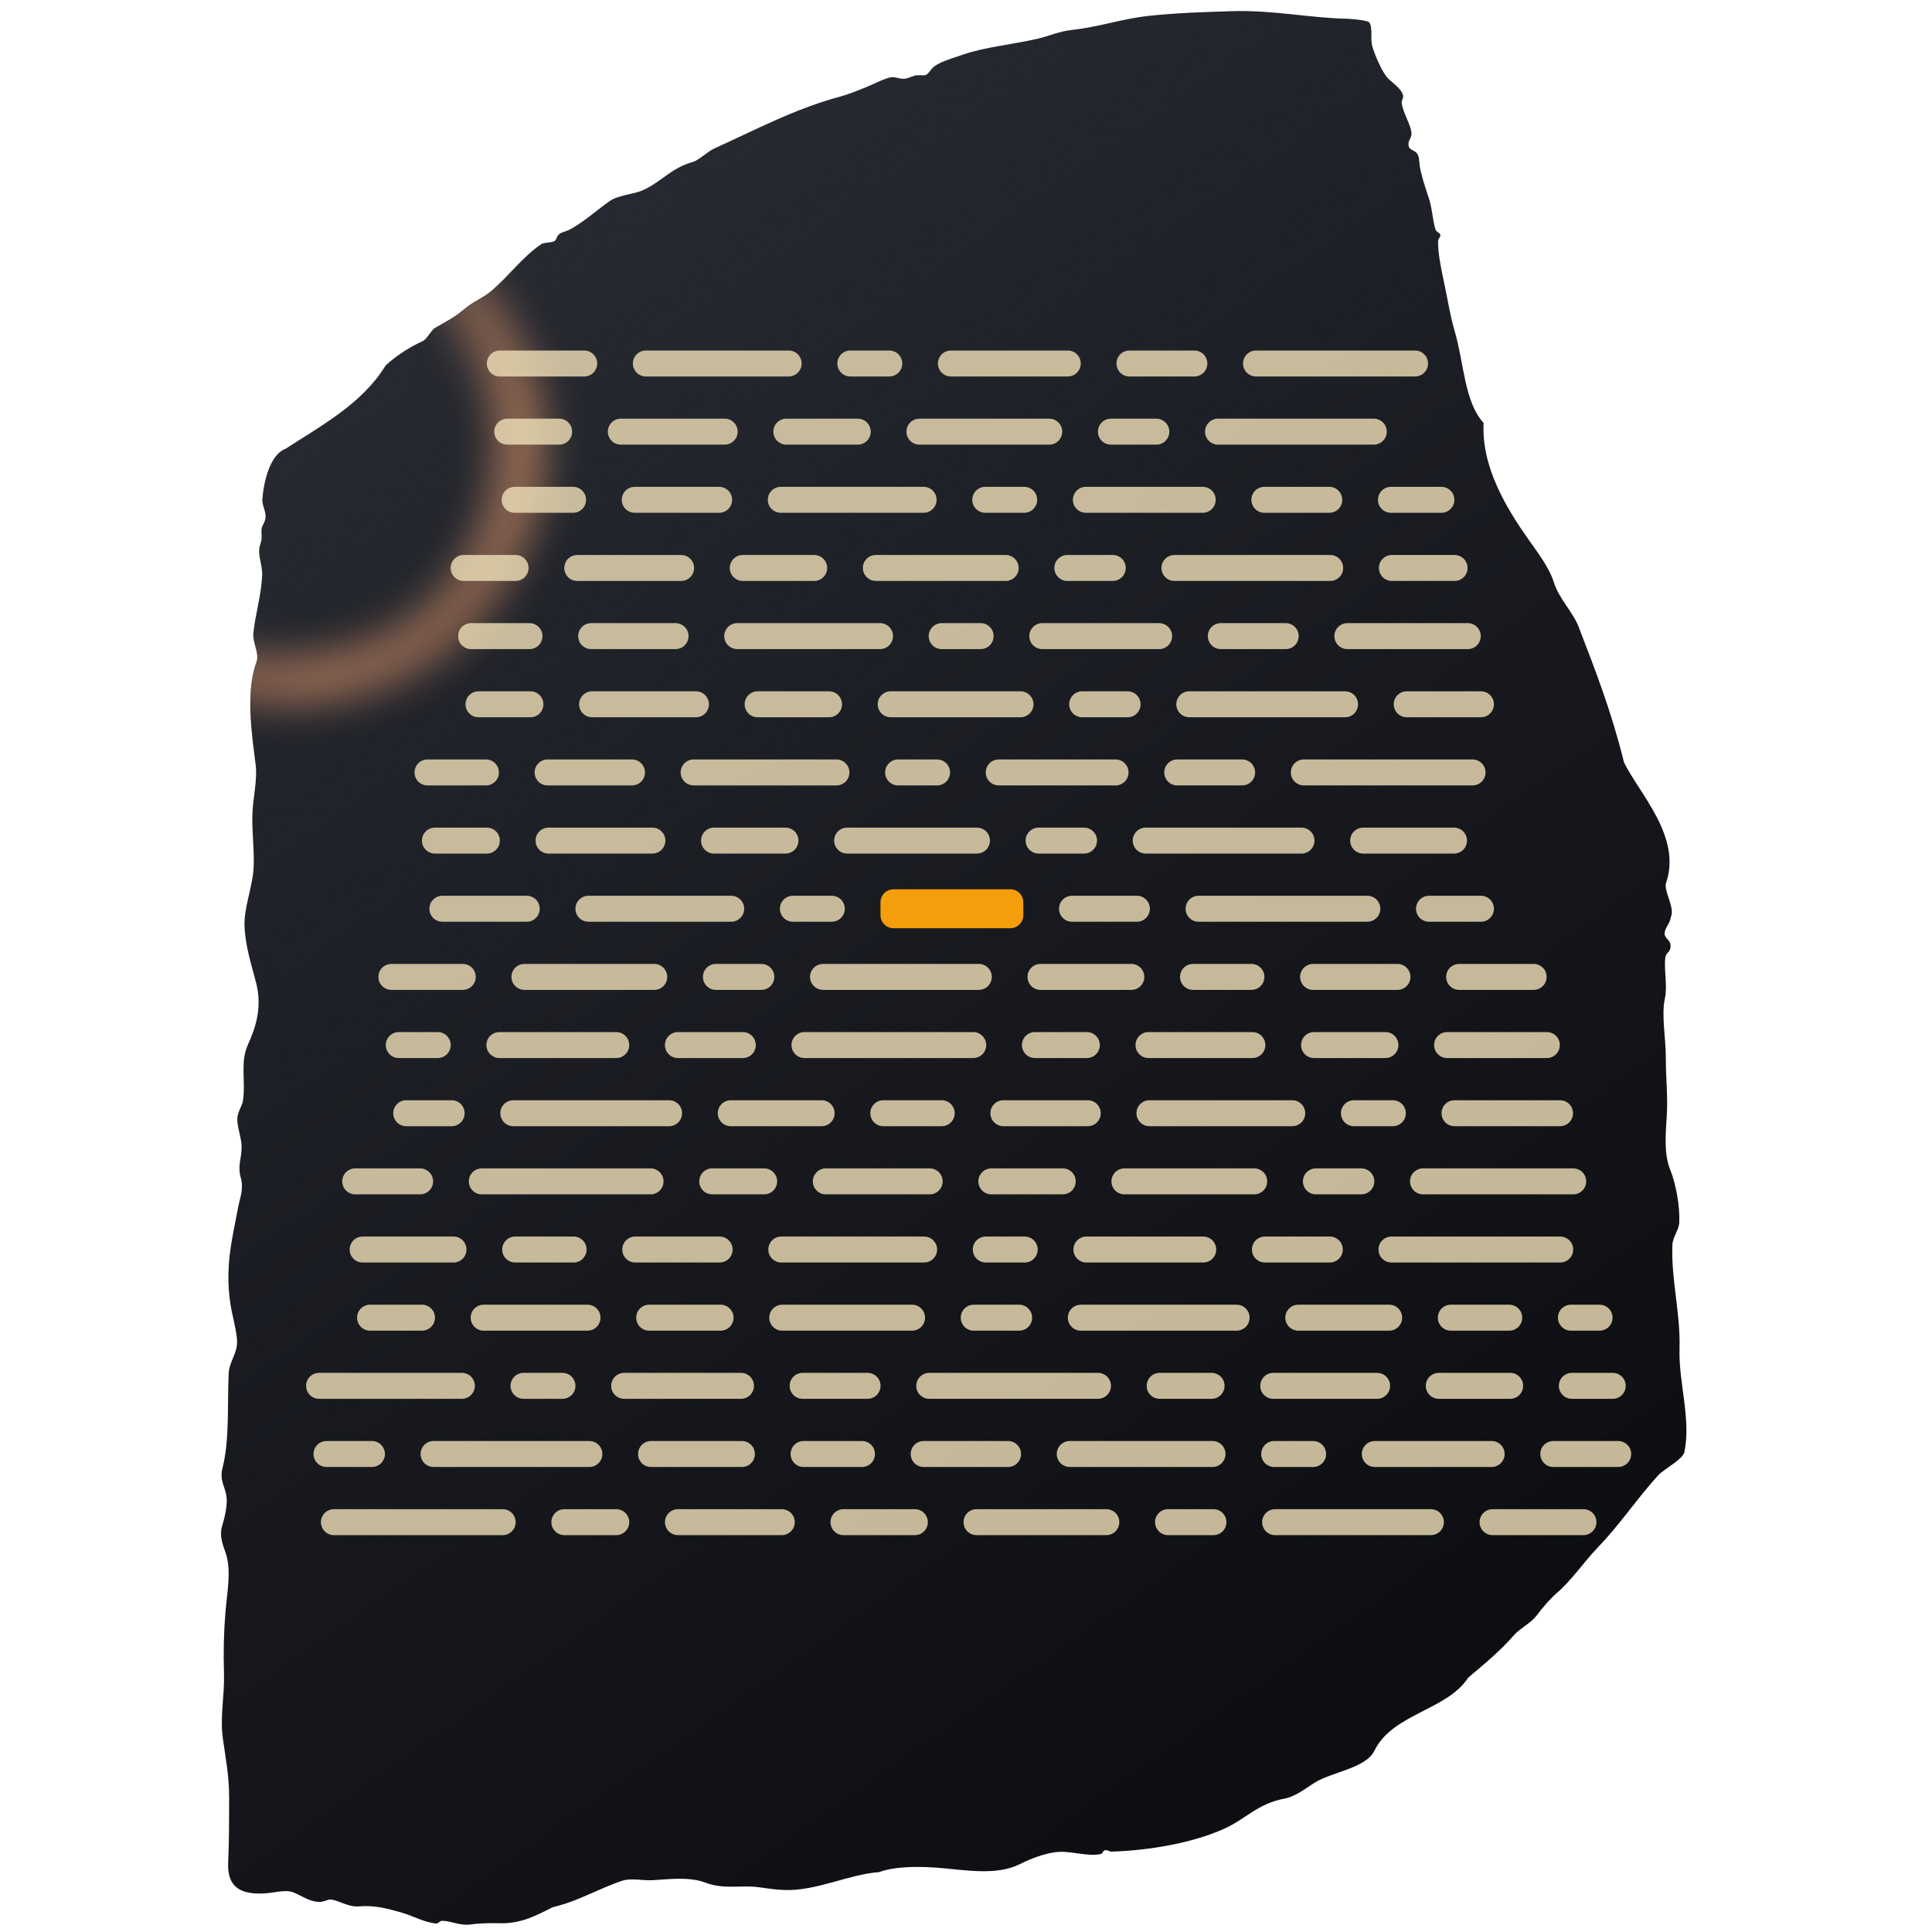
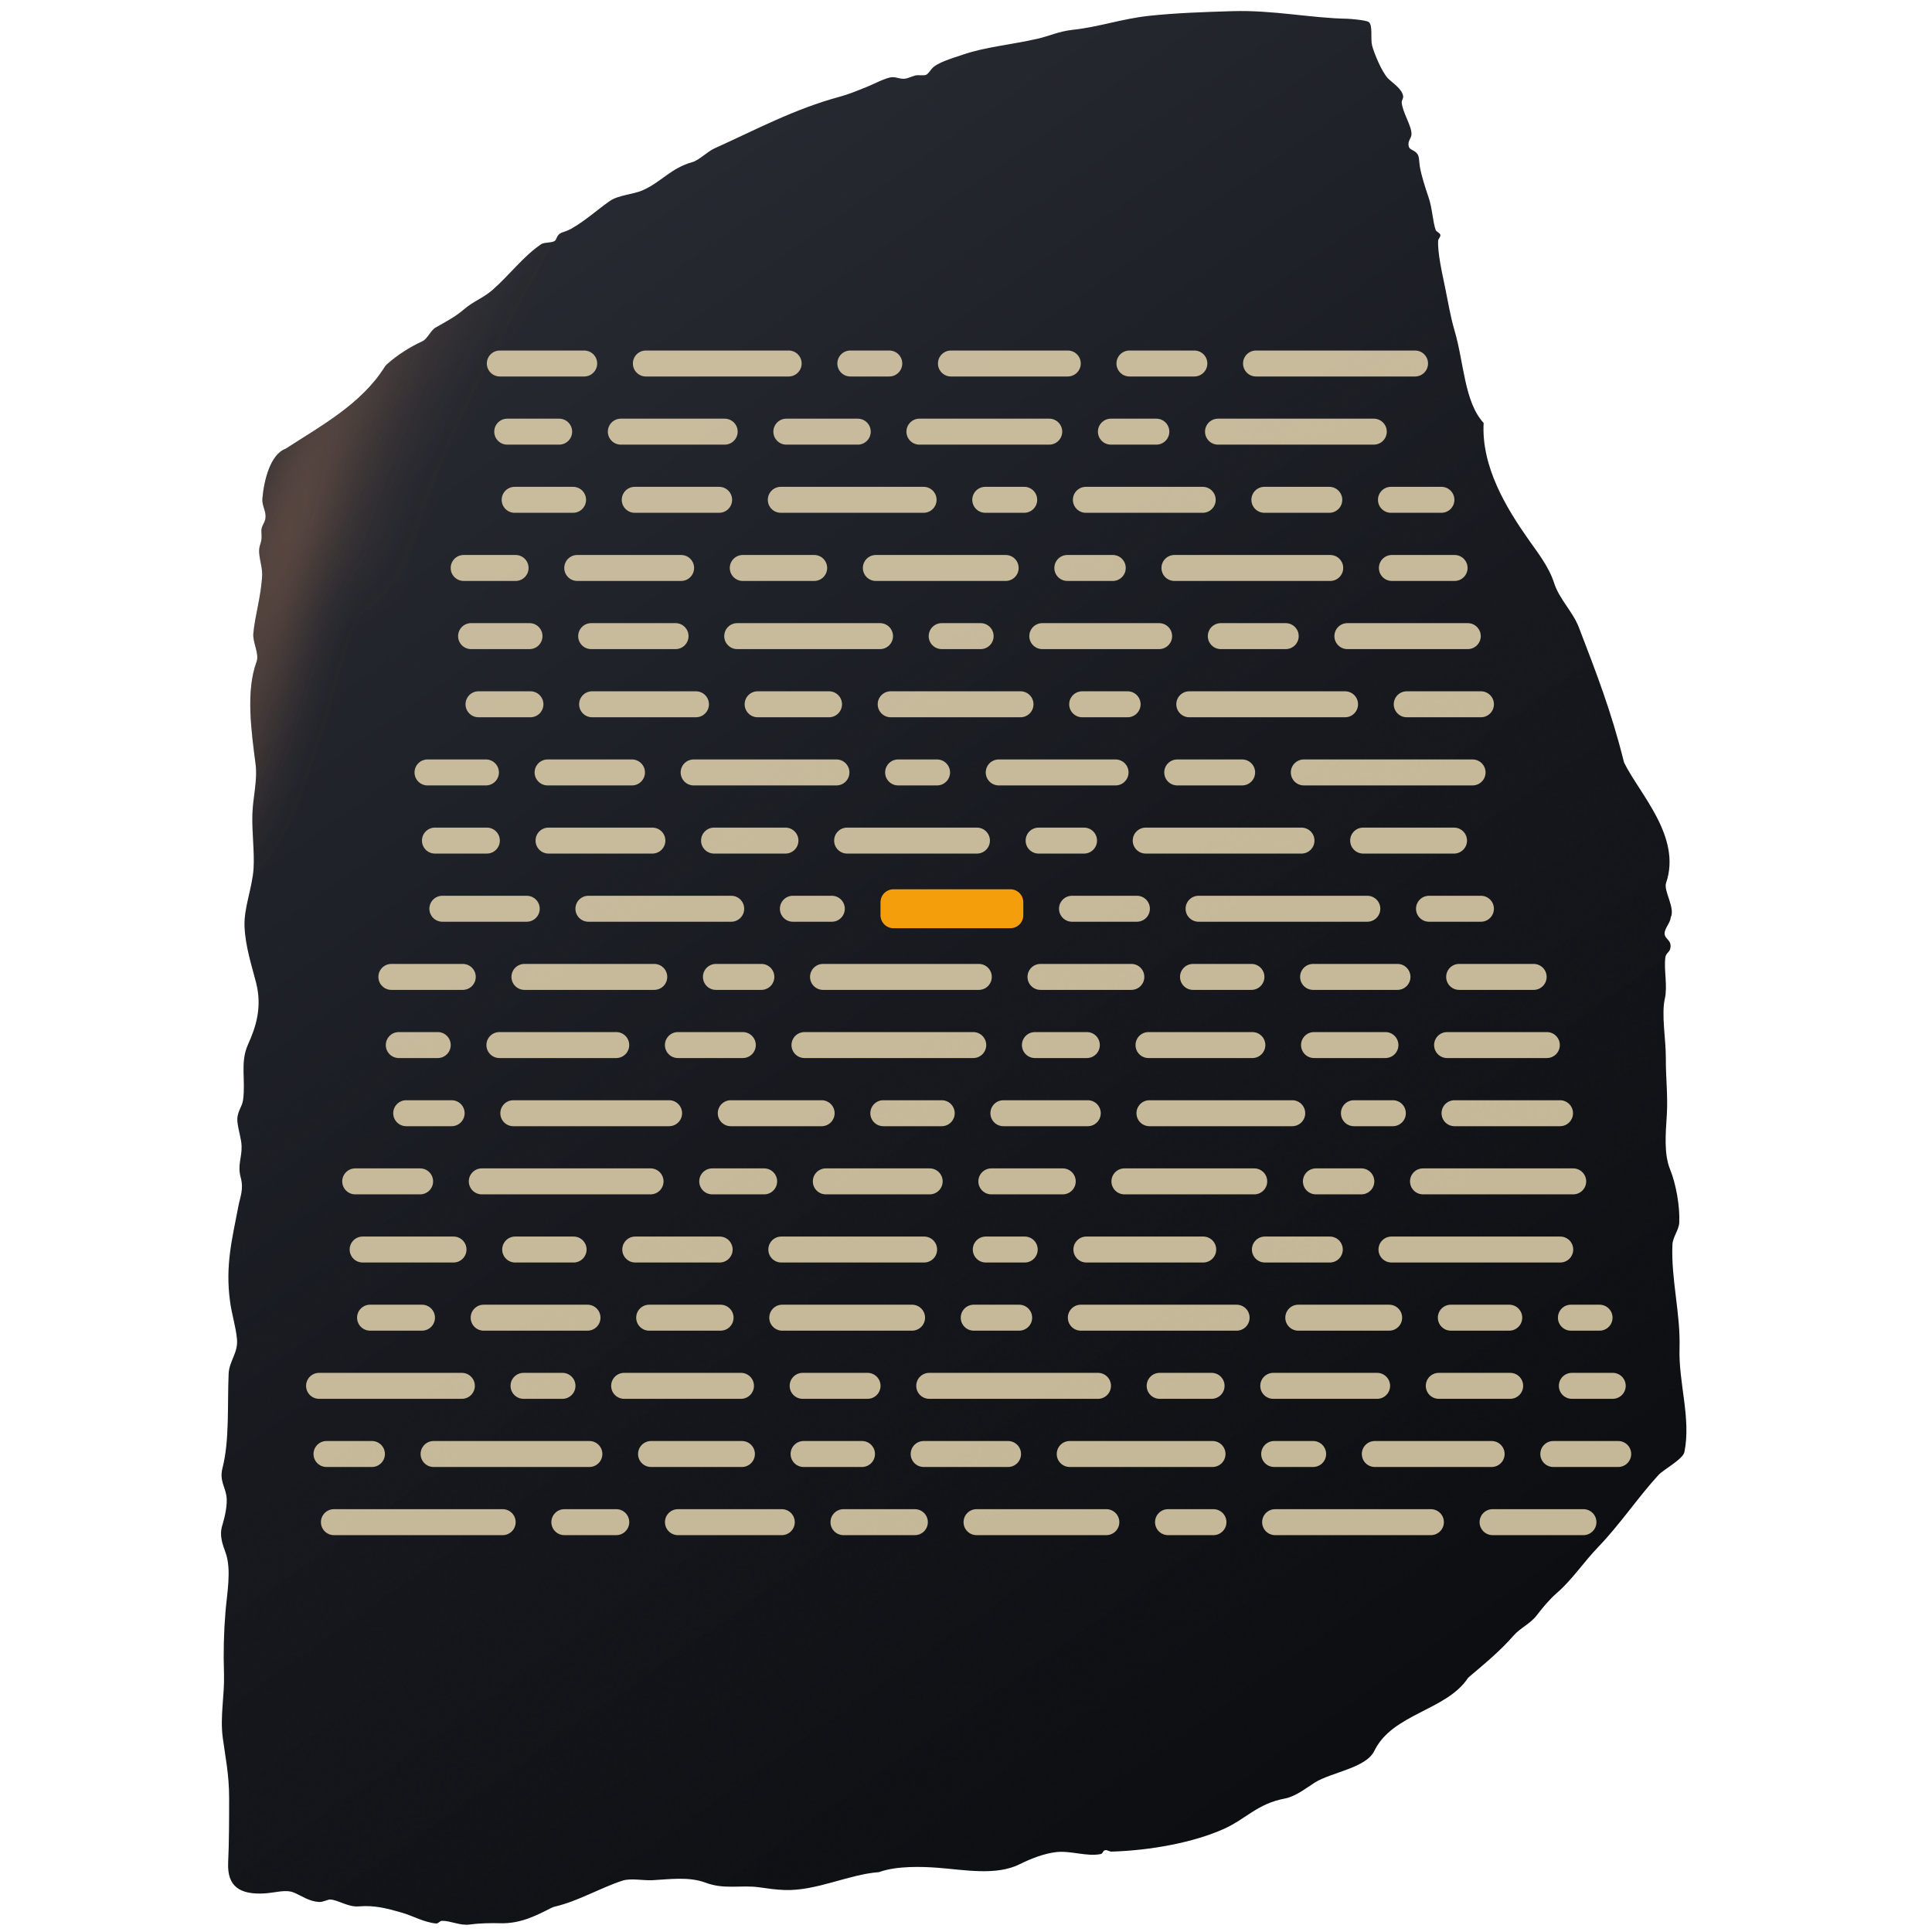
<svg xmlns="http://www.w3.org/2000/svg" xmlns:xlink="http://www.w3.org/1999/xlink" width="595.279" height="595.279" viewBox="0 0 595.279 595.279">
  <defs>
    <clipPath id="d0">
      <path d="M517.486,415.436c0.337-10.662-2.645-21.362-2.186-31.946c0.104-2.383,2.01-4.503,2.108-6.856 c0.224-5.123-1.094-12.078-2.783-16.199c-2.005-4.876-1.412-11.114-1.056-16.876c0.364-5.948-0.337-11.613-0.302-17.481 c0.032-5.949-1.42-13.37-0.303-18.385c0.879-3.942-0.33-8.747,0.15-12.657c0.16-1.338,1.264-1.625,1.51-2.714 c0.619-2.77-1.697-2.805-1.734-4.672c-0.029-1.617,1.736-3.225,1.885-4.975c1.461-2.973-2.27-8.188-1.435-10.624 c4.884-14.208-8.189-27.443-12.882-36.995c-0.107-0.213-0.163-0.498-0.227-0.751c-3.78-15.151-8.43-27.13-13.788-41.065 c-1.83-4.754-6.049-8.707-7.609-13.639c-1.554-4.897-5.108-9.426-7.912-13.412c-6.642-9.449-14.541-22.274-13.789-35.865 c-5.982-6.516-6.025-18.484-8.968-28.481c-1.271-4.324-1.987-8.805-2.938-13.41c-0.848-4.12-2.336-10.568-2.107-14.316 c0.034-0.58,0.769-1.086,0.677-1.734c-0.082-0.605-1.245-0.973-1.432-1.507c-0.963-2.749-1.016-6.586-2.188-10.021 c-1.068-3.144-2.287-6.941-2.709-9.57c-0.292-1.816-0.06-3.24-1.06-4.219c-0.875-0.862-2.073-0.938-2.333-1.884 c-0.489-1.774,0.812-2.497,0.828-3.844c0.037-2.636-2.719-6.575-3.013-9.719c-0.06-0.637,0.508-1.332,0.453-1.885 c-0.227-2.279-3.252-4.138-4.673-5.577c-1.801-1.817-4.263-7.63-4.898-10.096c-0.563-2.185,0.269-6.075-0.979-7.233 c-0.678-0.628-5.99-1.043-6.705-1.055c-11.179-0.182-22.744-2.707-35.336-2.334c-8.48,0.248-17.349,0.549-25.621,1.43 c-8.398,0.896-15.511,3.436-23.434,4.295c-4.529,0.493-7.395,1.949-11.074,2.789c-7.996,1.821-16.231,2.542-22.982,4.896 c-2.835,0.99-7.999,2.398-9.568,4.369c-1.954,2.456-1.418,1.908-4.446,1.961c-1.076,0.018-2.439,0.861-3.689,1.054 c-1.441,0.222-2.678-0.496-3.993-0.451c-1.94,0.063-5.872,2.212-7.912,3.013c-2.668,1.049-5.445,2.238-8.062,2.939 c-14.249,3.825-26.219,10.313-38.804,15.974c-2.188,0.984-4.832,3.687-6.782,4.222c-6.635,1.818-9.655,6.199-15.445,8.739 c-2.678,1.174-7.474,1.465-10.022,3.241c-3.667,2.554-7.35,5.925-11.681,8.438c-2.967,1.725-3.828,0.66-4.971,3.467 c-0.484,1.188-3.384,0.665-4.521,1.432c-5.494,3.698-9.747,9.499-14.994,14.089c-2.839,2.483-5.974,3.545-8.666,5.878 c-2.852,2.471-5.758,3.918-8.891,5.727c-1.539,0.888-2.467,3.479-4.068,4.219c-4.075,1.885-7.688,4.221-11.001,7.157 c-0.253,0.227-0.481,0.563-0.603,0.754c-7.208,11.45-19.581,18.104-30.59,25.24c-4.56,1.655-6.601,9.579-7.083,15.296 c-0.181,2.133,1.065,3.624,0.978,5.727c-0.071,1.759-1.382,2.621-1.278,4.37c0.13,2.237,0.112,2.602-0.454,4.37 c-0.871,2.721,0.821,6.027,0.679,9.192c-0.294,6.475-2.229,12.436-2.714,17.933c-0.246,2.793,1.92,6.202,0.979,8.74 c-3.327,8.989-1.601,21.352-0.302,31.419c0.671,5.203-0.852,10.42-0.979,15.674c-0.138,5.633,0.667,11.447,0.377,16.425 c-0.356,6.083-3.051,12.252-2.789,18.084c0.274,6.118,2.162,11.822,3.542,17.177c1.98,7.69-0.084,13.81-2.488,19.142 c-2.469,5.481-0.662,10.812-1.507,17.103c-0.289,2.147-2.058,3.698-1.733,6.782c0.268,2.528,1.22,5.094,1.281,7.458 c0.09,3.479-1.292,5.838-0.3,9.491c1.024,3.785-0.123,5.893-0.754,9.271c-1.771,9.468-4.062,17.833-2.487,29.156 c0.57,4.099,1.707,7.421,2.109,11.379c0.438,4.324-2.393,6.833-2.562,10.774c-0.419,9.722,0.302,20.438-1.884,29.01 c-0.98,3.84,0.736,5.628,1.207,8.665c0.381,2.464-0.408,6.214-1.281,9.04c-1.013,3.276,0.181,5.997,1.055,8.518 c1.83,5.272,0.393,12.444-0.074,18.158c-0.523,6.398-0.662,12.438-0.453,19.14c0.205,6.532-1.265,13.024-0.375,19.664 c0.779,5.84,1.958,11.213,1.958,18.536c0,6.773-0.009,13.483-0.301,19.892c-0.339,7.448,3.687,9.896,11.151,9.494 c3.281-0.179,6.552-1.353,9.193-0.228c2.422,1.035,4.59,2.694,7.685,2.864c1.319,0.071,2.631-0.837,3.54-0.755 c2.593,0.238,5.408,2.394,8.74,2.111c4.717-0.398,8.548,0.599,13.036,1.883c3.714,1.062,6.799,2.975,10.699,3.391 c0.729,0.077,1.161-0.827,1.81-0.829c2.908-0.006,5.466,1.573,8.739,1.132c3.108-0.425,6.406-0.449,9.343-0.381 c6.407,0.155,11.405-2.597,15.673-4.744c0.297-0.151,0.713-0.297,1.054-0.378c7.206-1.699,13.731-5.656,20.797-7.988 c2.574-0.849,6.429,0,9.268-0.149c4.967-0.259,11.181-1.188,16.351,0.754c5.926,2.224,10.864,0.626,16.575,1.434 c2.836,0.396,4.938,0.72,7.761,0.828c9.764,0.365,19.824-4.838,29.086-5.5c0.069-0.008,0.142-0.048,0.226-0.076 c5.338-1.881,13.043-1.643,17.858-1.279c8.242,0.619,18.024,2.572,25.392-1.131c3.197-1.608,7.421-3.271,11.149-3.691 c4.511-0.509,9.386,1.467,13.717,0.604c0.785-0.158,0.581-1.142,1.503-1.207c0.628-0.047,1.18,0.476,1.887,0.453 c11.967-0.371,25.109-2.761,34.584-7.009c6.783-3.043,10.252-7.743,18.76-9.346c3.316-0.622,6.641-3.288,9.193-4.894 c5.144-3.244,15.776-4.445,18.384-9.799c5.611-11.496,22.205-12.391,28.86-22.454c0.062-0.089,0.233-0.243,0.301-0.298 c4.781-4.051,9.657-8.058,13.789-12.811c1.965-2.263,5.113-3.604,7.084-6.179c1.993-2.609,3.996-4.981,6.327-7.01 c4.581-3.98,8.182-9.443,12.583-14.014c6.802-7.063,12.256-15.313,18.61-22.229c1.583-1.721,7.535-4.843,7.985-7.08 C521.088,437.059,517.157,426.032,517.486,415.436z" />
    </clipPath>
    <linearGradient x1="120" y1="20" x2="500" y2="560" gradientUnits="userSpaceOnUse" id="d1">
      <stop offset="0" stop-color="#2c2f37" />
      <stop offset="0.5" stop-color="#181a20" />
      <stop offset="1" stop-color="#0a0b0e" />
    </linearGradient>
    <filter id="grain-ink-amber">
      <feTurbulence type="fractalNoise" baseFrequency="0.9" numOctaves="2" seed="7" result="n" />
      <feColorMatrix in="n" type="matrix" values="0 0 0 0 0  0 0 0 0 0  0 0 0 0 0  0 0 0 0.05 0" />
    </filter>
-     <filter id="vein-blur-ink-amber" x="-30%" y="-30%" width="160%" height="160%">
-       <feGaussianBlur stdDeviation="6" />
+     <filter id="vein-blur-ink-amber" x="-40%" y="-40%" width="180%" height="180%">
+       <feGaussianBlur stdDeviation="9" />
    </filter>
-     <linearGradient x1="60" y1="60" x2="300" y2="260" gradientUnits="userSpaceOnUse" id="d2">
+     <linearGradient x1="70" y1="30" x2="230" y2="240" gradientUnits="userSpaceOnUse" id="d2">
      <stop offset="0" stop-color="#c08462" stop-opacity="0.0" />
-       <stop offset="0.4" stop-color="#c08462" stop-opacity="0.7" />
-       <stop offset="0.7" stop-color="#c08462" stop-opacity="0.35" />
+       <stop offset="0.45" stop-color="#c08462" stop-opacity="0.42" />
+       <stop offset="0.75" stop-color="#c08462" stop-opacity="0.16" />
      <stop offset="1" stop-color="#c08462" stop-opacity="0.0" />
    </linearGradient>
  </defs>
  <use xlink:href="#d0" />
  <use xlink:href="#d1" />
  <path d="M517.486,415.436c0.337-10.662-2.645-21.362-2.186-31.946c0.104-2.383,2.01-4.503,2.108-6.856 c0.224-5.123-1.094-12.078-2.783-16.199c-2.005-4.876-1.412-11.114-1.056-16.876c0.364-5.948-0.337-11.613-0.302-17.481 c0.032-5.949-1.42-13.37-0.303-18.385c0.879-3.942-0.33-8.747,0.15-12.657c0.16-1.338,1.264-1.625,1.51-2.714 c0.619-2.77-1.697-2.805-1.734-4.672c-0.029-1.617,1.736-3.225,1.885-4.975c1.461-2.973-2.27-8.188-1.435-10.624 c4.884-14.208-8.189-27.443-12.882-36.995c-0.107-0.213-0.163-0.498-0.227-0.751c-3.78-15.151-8.43-27.13-13.788-41.065 c-1.83-4.754-6.049-8.707-7.609-13.639c-1.554-4.897-5.108-9.426-7.912-13.412c-6.642-9.449-14.541-22.274-13.789-35.865 c-5.982-6.516-6.025-18.484-8.968-28.481c-1.271-4.324-1.987-8.805-2.938-13.41c-0.848-4.12-2.336-10.568-2.107-14.316 c0.034-0.58,0.769-1.086,0.677-1.734c-0.082-0.605-1.245-0.973-1.432-1.507c-0.963-2.749-1.016-6.586-2.188-10.021 c-1.068-3.144-2.287-6.941-2.709-9.57c-0.292-1.816-0.06-3.24-1.06-4.219c-0.875-0.862-2.073-0.938-2.333-1.884 c-0.489-1.774,0.812-2.497,0.828-3.844c0.037-2.636-2.719-6.575-3.013-9.719c-0.06-0.637,0.508-1.332,0.453-1.885 c-0.227-2.279-3.252-4.138-4.673-5.577c-1.801-1.817-4.263-7.63-4.898-10.096c-0.563-2.185,0.269-6.075-0.979-7.233 c-0.678-0.628-5.99-1.043-6.705-1.055c-11.179-0.182-22.744-2.707-35.336-2.334c-8.48,0.248-17.349,0.549-25.621,1.43 c-8.398,0.896-15.511,3.436-23.434,4.295c-4.529,0.493-7.395,1.949-11.074,2.789c-7.996,1.821-16.231,2.542-22.982,4.896 c-2.835,0.99-7.999,2.398-9.568,4.369c-1.954,2.456-1.418,1.908-4.446,1.961c-1.076,0.018-2.439,0.861-3.689,1.054 c-1.441,0.222-2.678-0.496-3.993-0.451c-1.94,0.063-5.872,2.212-7.912,3.013c-2.668,1.049-5.445,2.238-8.062,2.939 c-14.249,3.825-26.219,10.313-38.804,15.974c-2.188,0.984-4.832,3.687-6.782,4.222c-6.635,1.818-9.655,6.199-15.445,8.739 c-2.678,1.174-7.474,1.465-10.022,3.241c-3.667,2.554-7.35,5.925-11.681,8.438c-2.967,1.725-3.828,0.66-4.971,3.467 c-0.484,1.188-3.384,0.665-4.521,1.432c-5.494,3.698-9.747,9.499-14.994,14.089c-2.839,2.483-5.974,3.545-8.666,5.878 c-2.852,2.471-5.758,3.918-8.891,5.727c-1.539,0.888-2.467,3.479-4.068,4.219c-4.075,1.885-7.688,4.221-11.001,7.157 c-0.253,0.227-0.481,0.563-0.603,0.754c-7.208,11.45-19.581,18.104-30.59,25.24c-4.56,1.655-6.601,9.579-7.083,15.296 c-0.181,2.133,1.065,3.624,0.978,5.727c-0.071,1.759-1.382,2.621-1.278,4.37c0.13,2.237,0.112,2.602-0.454,4.37 c-0.871,2.721,0.821,6.027,0.679,9.192c-0.294,6.475-2.229,12.436-2.714,17.933c-0.246,2.793,1.92,6.202,0.979,8.74 c-3.327,8.989-1.601,21.352-0.302,31.419c0.671,5.203-0.852,10.42-0.979,15.674c-0.138,5.633,0.667,11.447,0.377,16.425 c-0.356,6.083-3.051,12.252-2.789,18.084c0.274,6.118,2.162,11.822,3.542,17.177c1.98,7.69-0.084,13.81-2.488,19.142 c-2.469,5.481-0.662,10.812-1.507,17.103c-0.289,2.147-2.058,3.698-1.733,6.782c0.268,2.528,1.22,5.094,1.281,7.458 c0.09,3.479-1.292,5.838-0.3,9.491c1.024,3.785-0.123,5.893-0.754,9.271c-1.771,9.468-4.062,17.833-2.487,29.156 c0.57,4.099,1.707,7.421,2.109,11.379c0.438,4.324-2.393,6.833-2.562,10.774c-0.419,9.722,0.302,20.438-1.884,29.01 c-0.98,3.84,0.736,5.628,1.207,8.665c0.381,2.464-0.408,6.214-1.281,9.04c-1.013,3.276,0.181,5.997,1.055,8.518 c1.83,5.272,0.393,12.444-0.074,18.158c-0.523,6.398-0.662,12.438-0.453,19.14c0.205,6.532-1.265,13.024-0.375,19.664 c0.779,5.84,1.958,11.213,1.958,18.536c0,6.773-0.009,13.483-0.301,19.892c-0.339,7.448,3.687,9.896,11.151,9.494 c3.281-0.179,6.552-1.353,9.193-0.228c2.422,1.035,4.59,2.694,7.685,2.864c1.319,0.071,2.631-0.837,3.54-0.755 c2.593,0.238,5.408,2.394,8.74,2.111c4.717-0.398,8.548,0.599,13.036,1.883c3.714,1.062,6.799,2.975,10.699,3.391 c0.729,0.077,1.161-0.827,1.81-0.829c2.908-0.006,5.466,1.573,8.739,1.132c3.108-0.425,6.406-0.449,9.343-0.381 c6.407,0.155,11.405-2.597,15.673-4.744c0.297-0.151,0.713-0.297,1.054-0.378c7.206-1.699,13.731-5.656,20.797-7.988 c2.574-0.849,6.429,0,9.268-0.149c4.967-0.259,11.181-1.188,16.351,0.754c5.926,2.224,10.864,0.626,16.575,1.434 c2.836,0.396,4.938,0.72,7.761,0.828c9.764,0.365,19.824-4.838,29.086-5.5c0.069-0.008,0.142-0.048,0.226-0.076 c5.338-1.881,13.043-1.643,17.858-1.279c8.242,0.619,18.024,2.572,25.392-1.131c3.197-1.608,7.421-3.271,11.149-3.691 c4.511-0.509,9.386,1.467,13.717,0.604c0.785-0.158,0.581-1.142,1.503-1.207c0.628-0.047,1.18,0.476,1.887,0.453 c11.967-0.371,25.109-2.761,34.584-7.009c6.783-3.043,10.252-7.743,18.76-9.346c3.316-0.622,6.641-3.288,9.193-4.894 c5.144-3.244,15.776-4.445,18.384-9.799c5.611-11.496,22.205-12.391,28.86-22.454c0.062-0.089,0.233-0.243,0.301-0.298 c4.781-4.051,9.657-8.058,13.789-12.811c1.965-2.263,5.113-3.604,7.084-6.179c1.993-2.609,3.996-4.981,6.327-7.01 c4.581-3.98,8.182-9.443,12.583-14.014c6.802-7.063,12.256-15.313,18.61-22.229c1.583-1.721,7.535-4.843,7.985-7.08 C521.088,437.059,517.157,426.032,517.486,415.436z" fill="url(#d1)" />
  <use xlink:href="#grain-ink-amber" />
  <use xlink:href="#vein-blur-ink-amber" />
  <use xlink:href="#d2" />
  <g clip-path="url(#d0)">
    <rect x="0" y="0" width="595.279" height="595.279" filter="url(#grain-ink-amber)" />
    <g filter="url(#vein-blur-ink-amber)">
-       <path d="M 70 40 C 140 70, 180 120, 150 175 C 130 210, 90 215, 60 205" stroke="url(#d2)" stroke-width="16" fill="none" stroke-linecap="round" />
-       <path d="M 95 48 C 150 80, 180 125, 158 168" stroke="#c08462" stroke-width="5" stroke-opacity="0.3" fill="none" stroke-linecap="round" />
+       <path d="M 150 36 C 120 90, 96 130, 84 180 C 78 205, 72 230, 64 250" stroke="url(#d2)" stroke-width="22" fill="none" stroke-linecap="round" />
+       <path d="M 170 44 C 142 96, 118 134, 108 178" stroke="#c08462" stroke-width="5" stroke-opacity="0.22" fill="none" stroke-linecap="round" />
    </g>
    <rect x="150.0" y="108" width="34" height="8" rx="4.0" fill="#ecdcb6" fill-opacity="0.82" />
    <rect x="195.0" y="108" width="52" height="8" rx="4.0" fill="#ecdcb6" fill-opacity="0.82" />
    <rect x="258.0" y="108" width="20" height="8" rx="4.0" fill="#ecdcb6" fill-opacity="0.82" />
    <rect x="289.0" y="108" width="44" height="8" rx="4.0" fill="#ecdcb6" fill-opacity="0.82" />
    <rect x="344.0" y="108" width="28" height="8" rx="4.0" fill="#ecdcb6" fill-opacity="0.82" />
    <rect x="383.0" y="108" width="57.0" height="8" rx="4.0" fill="#ecdcb6" fill-opacity="0.82" />
    <rect x="152.287" y="129" width="24" height="8" rx="4.0" fill="#ecdcb6" fill-opacity="0.82" />
    <rect x="187.287" y="129" width="40" height="8" rx="4.0" fill="#ecdcb6" fill-opacity="0.82" />
    <rect x="238.287" y="129" width="30" height="8" rx="4.0" fill="#ecdcb6" fill-opacity="0.82" />
    <rect x="279.287" y="129" width="48" height="8" rx="4.0" fill="#ecdcb6" fill-opacity="0.82" />
    <rect x="338.287" y="129" width="22" height="8" rx="4.0" fill="#ecdcb6" fill-opacity="0.82" />
    <rect x="371.287" y="129" width="56" height="8" rx="4.0" fill="#ecdcb6" fill-opacity="0.82" />
    <rect x="154.575" y="150" width="26" height="8" rx="4.0" fill="#ecdcb6" fill-opacity="0.82" />
    <rect x="191.575" y="150" width="34" height="8" rx="4.0" fill="#ecdcb6" fill-opacity="0.82" />
    <rect x="236.575" y="150" width="52" height="8" rx="4.0" fill="#ecdcb6" fill-opacity="0.82" />
    <rect x="299.575" y="150" width="20" height="8" rx="4.0" fill="#ecdcb6" fill-opacity="0.82" />
    <rect x="330.575" y="150" width="44" height="8" rx="4.0" fill="#ecdcb6" fill-opacity="0.82" />
    <rect x="385.575" y="150" width="28" height="8" rx="4.0" fill="#ecdcb6" fill-opacity="0.82" />
    <rect x="424.575" y="150" width="23.547" height="8" rx="4.0" fill="#ecdcb6" fill-opacity="0.82" />
    <rect x="138.862" y="171" width="24" height="8" rx="4.0" fill="#ecdcb6" fill-opacity="0.82" />
    <rect x="173.862" y="171" width="40" height="8" rx="4.0" fill="#ecdcb6" fill-opacity="0.82" />
    <rect x="224.862" y="171" width="30" height="8" rx="4.0" fill="#ecdcb6" fill-opacity="0.82" />
    <rect x="265.862" y="171" width="48" height="8" rx="4.0" fill="#ecdcb6" fill-opacity="0.82" />
    <rect x="324.862" y="171" width="22" height="8" rx="4.0" fill="#ecdcb6" fill-opacity="0.82" />
    <rect x="357.862" y="171" width="56" height="8" rx="4.0" fill="#ecdcb6" fill-opacity="0.82" />
    <rect x="424.862" y="171" width="27.32" height="8" rx="4.0" fill="#ecdcb6" fill-opacity="0.82" />
    <rect x="141.149" y="192" width="26" height="8" rx="4.0" fill="#ecdcb6" fill-opacity="0.82" />
    <rect x="178.149" y="192" width="34" height="8" rx="4.0" fill="#ecdcb6" fill-opacity="0.82" />
    <rect x="223.149" y="192" width="52" height="8" rx="4.0" fill="#ecdcb6" fill-opacity="0.82" />
    <rect x="286.149" y="192" width="20" height="8" rx="4.0" fill="#ecdcb6" fill-opacity="0.82" />
    <rect x="317.149" y="192" width="44" height="8" rx="4.0" fill="#ecdcb6" fill-opacity="0.82" />
    <rect x="372.149" y="192" width="28" height="8" rx="4.0" fill="#ecdcb6" fill-opacity="0.82" />
    <rect x="411.149" y="192" width="45.094" height="8" rx="4.0" fill="#ecdcb6" fill-opacity="0.82" />
    <rect x="143.436" y="213" width="24" height="8" rx="4.0" fill="#ecdcb6" fill-opacity="0.82" />
    <rect x="178.436" y="213" width="40" height="8" rx="4.0" fill="#ecdcb6" fill-opacity="0.82" />
    <rect x="229.436" y="213" width="30" height="8" rx="4.0" fill="#ecdcb6" fill-opacity="0.82" />
    <rect x="270.436" y="213" width="48" height="8" rx="4.0" fill="#ecdcb6" fill-opacity="0.82" />
    <rect x="329.436" y="213" width="22" height="8" rx="4.0" fill="#ecdcb6" fill-opacity="0.82" />
    <rect x="362.436" y="213" width="56" height="8" rx="4.0" fill="#ecdcb6" fill-opacity="0.82" />
    <rect x="429.436" y="213" width="30.867" height="8" rx="4.0" fill="#ecdcb6" fill-opacity="0.82" />
    <rect x="127.724" y="234" width="26" height="8" rx="4.0" fill="#ecdcb6" fill-opacity="0.82" />
    <rect x="164.724" y="234" width="34" height="8" rx="4.0" fill="#ecdcb6" fill-opacity="0.82" />
    <rect x="209.724" y="234" width="52" height="8" rx="4.0" fill="#ecdcb6" fill-opacity="0.82" />
    <rect x="272.724" y="234" width="20" height="8" rx="4.0" fill="#ecdcb6" fill-opacity="0.82" />
    <rect x="303.724" y="234" width="44" height="8" rx="4.0" fill="#ecdcb6" fill-opacity="0.82" />
    <rect x="358.724" y="234" width="28" height="8" rx="4.0" fill="#ecdcb6" fill-opacity="0.82" />
    <rect x="397.724" y="234" width="60" height="8" rx="4.0" fill="#ecdcb6" fill-opacity="0.82" />
    <rect x="130.011" y="255" width="24" height="8" rx="4.0" fill="#ecdcb6" fill-opacity="0.82" />
    <rect x="165.011" y="255" width="40" height="8" rx="4.0" fill="#ecdcb6" fill-opacity="0.82" />
    <rect x="216.011" y="255" width="30" height="8" rx="4.0" fill="#ecdcb6" fill-opacity="0.82" />
    <rect x="257.011" y="255" width="48" height="8" rx="4.0" fill="#ecdcb6" fill-opacity="0.82" />
    <rect x="316.011" y="255" width="22" height="8" rx="4.0" fill="#ecdcb6" fill-opacity="0.82" />
    <rect x="349.011" y="255" width="56" height="8" rx="4.0" fill="#ecdcb6" fill-opacity="0.82" />
    <rect x="416.011" y="255" width="36" height="8" rx="4.0" fill="#ecdcb6" fill-opacity="0.82" />
    <rect x="132.298" y="276" width="34" height="8" rx="4.0" fill="#ecdcb6" fill-opacity="0.82" />
    <rect x="177.298" y="276" width="52" height="8" rx="4.0" fill="#ecdcb6" fill-opacity="0.82" />
    <rect x="240.298" y="276" width="20" height="8" rx="4.0" fill="#ecdcb6" fill-opacity="0.82" />
    <rect x="326.298" y="276" width="28" height="8" rx="4.0" fill="#ecdcb6" fill-opacity="0.82" />
    <rect x="365.298" y="276" width="60" height="8" rx="4.0" fill="#ecdcb6" fill-opacity="0.82" />
    <rect x="436.298" y="276" width="24" height="8" rx="4.0" fill="#ecdcb6" fill-opacity="0.82" />
    <rect x="116.586" y="297" width="30" height="8" rx="4.0" fill="#ecdcb6" fill-opacity="0.82" />
    <rect x="157.586" y="297" width="48" height="8" rx="4.0" fill="#ecdcb6" fill-opacity="0.82" />
    <rect x="216.586" y="297" width="22" height="8" rx="4.0" fill="#ecdcb6" fill-opacity="0.82" />
    <rect x="249.586" y="297" width="56" height="8" rx="4.0" fill="#ecdcb6" fill-opacity="0.82" />
    <rect x="316.586" y="297" width="36" height="8" rx="4.0" fill="#ecdcb6" fill-opacity="0.82" />
    <rect x="363.586" y="297" width="26" height="8" rx="4.0" fill="#ecdcb6" fill-opacity="0.82" />
    <rect x="400.586" y="297" width="34" height="8" rx="4.0" fill="#ecdcb6" fill-opacity="0.82" />
    <rect x="445.586" y="297" width="30.961" height="8" rx="4.0" fill="#ecdcb6" fill-opacity="0.82" />
    <rect x="118.873" y="318" width="20" height="8" rx="4.0" fill="#ecdcb6" fill-opacity="0.82" />
    <rect x="149.873" y="318" width="44" height="8" rx="4.0" fill="#ecdcb6" fill-opacity="0.82" />
    <rect x="204.873" y="318" width="28" height="8" rx="4.0" fill="#ecdcb6" fill-opacity="0.82" />
    <rect x="243.873" y="318" width="60" height="8" rx="4.0" fill="#ecdcb6" fill-opacity="0.82" />
    <rect x="314.873" y="318" width="24" height="8" rx="4.0" fill="#ecdcb6" fill-opacity="0.82" />
    <rect x="349.873" y="318" width="40" height="8" rx="4.0" fill="#ecdcb6" fill-opacity="0.82" />
    <rect x="400.873" y="318" width="30" height="8" rx="4.0" fill="#ecdcb6" fill-opacity="0.82" />
    <rect x="441.873" y="318" width="38.735" height="8" rx="4.0" fill="#ecdcb6" fill-opacity="0.82" />
    <rect x="121.16" y="339" width="22" height="8" rx="4.0" fill="#ecdcb6" fill-opacity="0.82" />
    <rect x="154.16" y="339" width="56" height="8" rx="4.0" fill="#ecdcb6" fill-opacity="0.82" />
    <rect x="221.16" y="339" width="36" height="8" rx="4.0" fill="#ecdcb6" fill-opacity="0.82" />
    <rect x="268.16" y="339" width="26" height="8" rx="4.0" fill="#ecdcb6" fill-opacity="0.82" />
    <rect x="305.16" y="339" width="34" height="8" rx="4.0" fill="#ecdcb6" fill-opacity="0.82" />
    <rect x="350.16" y="339" width="52" height="8" rx="4.0" fill="#ecdcb6" fill-opacity="0.82" />
    <rect x="413.16" y="339" width="20" height="8" rx="4.0" fill="#ecdcb6" fill-opacity="0.82" />
    <rect x="444.16" y="339" width="40.508" height="8" rx="4.0" fill="#ecdcb6" fill-opacity="0.82" />
    <rect x="105.448" y="360" width="28" height="8" rx="4.0" fill="#ecdcb6" fill-opacity="0.82" />
    <rect x="144.448" y="360" width="60" height="8" rx="4.0" fill="#ecdcb6" fill-opacity="0.82" />
    <rect x="215.448" y="360" width="24" height="8" rx="4.0" fill="#ecdcb6" fill-opacity="0.82" />
    <rect x="250.448" y="360" width="40" height="8" rx="4.0" fill="#ecdcb6" fill-opacity="0.82" />
    <rect x="301.448" y="360" width="30" height="8" rx="4.0" fill="#ecdcb6" fill-opacity="0.82" />
    <rect x="342.448" y="360" width="48" height="8" rx="4.0" fill="#ecdcb6" fill-opacity="0.82" />
    <rect x="401.448" y="360" width="22" height="8" rx="4.0" fill="#ecdcb6" fill-opacity="0.82" />
    <rect x="434.448" y="360" width="54.282" height="8" rx="4.0" fill="#ecdcb6" fill-opacity="0.82" />
    <rect x="107.735" y="381" width="36" height="8" rx="4.0" fill="#ecdcb6" fill-opacity="0.82" />
    <rect x="154.735" y="381" width="26" height="8" rx="4.0" fill="#ecdcb6" fill-opacity="0.82" />
    <rect x="191.735" y="381" width="34" height="8" rx="4.0" fill="#ecdcb6" fill-opacity="0.82" />
    <rect x="236.735" y="381" width="52" height="8" rx="4.0" fill="#ecdcb6" fill-opacity="0.82" />
    <rect x="299.735" y="381" width="20" height="8" rx="4.0" fill="#ecdcb6" fill-opacity="0.82" />
    <rect x="330.735" y="381" width="44" height="8" rx="4.0" fill="#ecdcb6" fill-opacity="0.82" />
    <rect x="385.735" y="381" width="28" height="8" rx="4.0" fill="#ecdcb6" fill-opacity="0.82" />
    <rect x="424.735" y="381" width="60" height="8" rx="4.0" fill="#ecdcb6" fill-opacity="0.82" />
    <rect x="110.022" y="402" width="24" height="8" rx="4.0" fill="#ecdcb6" fill-opacity="0.82" />
    <rect x="145.022" y="402" width="40" height="8" rx="4.0" fill="#ecdcb6" fill-opacity="0.82" />
    <rect x="196.022" y="402" width="30" height="8" rx="4.0" fill="#ecdcb6" fill-opacity="0.82" />
    <rect x="237.022" y="402" width="48" height="8" rx="4.0" fill="#ecdcb6" fill-opacity="0.82" />
    <rect x="296.022" y="402" width="22" height="8" rx="4.0" fill="#ecdcb6" fill-opacity="0.82" />
    <rect x="329.022" y="402" width="56" height="8" rx="4.0" fill="#ecdcb6" fill-opacity="0.82" />
    <rect x="396.022" y="402" width="36" height="8" rx="4.0" fill="#ecdcb6" fill-opacity="0.82" />
    <rect x="443.022" y="402" width="26" height="8" rx="4.0" fill="#ecdcb6" fill-opacity="0.82" />
    <rect x="480.022" y="402" width="16.829" height="8" rx="4.0" fill="#ecdcb6" fill-opacity="0.82" />
    <rect x="94.309" y="423" width="52" height="8" rx="4.0" fill="#ecdcb6" fill-opacity="0.82" />
    <rect x="157.309" y="423" width="20" height="8" rx="4.0" fill="#ecdcb6" fill-opacity="0.82" />
    <rect x="188.309" y="423" width="44" height="8" rx="4.0" fill="#ecdcb6" fill-opacity="0.82" />
    <rect x="243.309" y="423" width="28" height="8" rx="4.0" fill="#ecdcb6" fill-opacity="0.82" />
    <rect x="282.309" y="423" width="60" height="8" rx="4.0" fill="#ecdcb6" fill-opacity="0.82" />
    <rect x="353.309" y="423" width="24" height="8" rx="4.0" fill="#ecdcb6" fill-opacity="0.82" />
    <rect x="388.309" y="423" width="40" height="8" rx="4.0" fill="#ecdcb6" fill-opacity="0.82" />
    <rect x="439.309" y="423" width="30" height="8" rx="4.0" fill="#ecdcb6" fill-opacity="0.82" />
    <rect x="480.309" y="423" width="20.602" height="8" rx="4.0" fill="#ecdcb6" fill-opacity="0.82" />
    <rect x="96.597" y="444" width="22" height="8" rx="4.0" fill="#ecdcb6" fill-opacity="0.82" />
    <rect x="129.597" y="444" width="56" height="8" rx="4.0" fill="#ecdcb6" fill-opacity="0.82" />
    <rect x="196.597" y="444" width="36" height="8" rx="4.0" fill="#ecdcb6" fill-opacity="0.82" />
    <rect x="243.597" y="444" width="26" height="8" rx="4.0" fill="#ecdcb6" fill-opacity="0.82" />
    <rect x="280.597" y="444" width="34" height="8" rx="4.0" fill="#ecdcb6" fill-opacity="0.82" />
    <rect x="325.597" y="444" width="52" height="8" rx="4.0" fill="#ecdcb6" fill-opacity="0.82" />
    <rect x="388.597" y="444" width="20" height="8" rx="4.0" fill="#ecdcb6" fill-opacity="0.82" />
    <rect x="419.597" y="444" width="44" height="8" rx="4.0" fill="#ecdcb6" fill-opacity="0.82" />
    <rect x="474.597" y="444" width="28" height="8" rx="4.0" fill="#ecdcb6" fill-opacity="0.82" />
    <rect x="98.884" y="465" width="60" height="8" rx="4.0" fill="#ecdcb6" fill-opacity="0.82" />
    <rect x="169.884" y="465" width="24" height="8" rx="4.0" fill="#ecdcb6" fill-opacity="0.82" />
    <rect x="204.884" y="465" width="40" height="8" rx="4.0" fill="#ecdcb6" fill-opacity="0.82" />
    <rect x="255.884" y="465" width="30" height="8" rx="4.0" fill="#ecdcb6" fill-opacity="0.82" />
    <rect x="296.884" y="465" width="48" height="8" rx="4.0" fill="#ecdcb6" fill-opacity="0.82" />
    <rect x="355.884" y="465" width="22" height="8" rx="4.0" fill="#ecdcb6" fill-opacity="0.82" />
    <rect x="388.884" y="465" width="56" height="8" rx="4.0" fill="#ecdcb6" fill-opacity="0.82" />
    <rect x="455.884" y="465" width="36" height="8" rx="4.0" fill="#ecdcb6" fill-opacity="0.82" />
    <rect x="271.298" y="274" width="44" height="12" rx="4" fill="#f59e0b" fill-opacity="1.0" />
  </g>
</svg>
